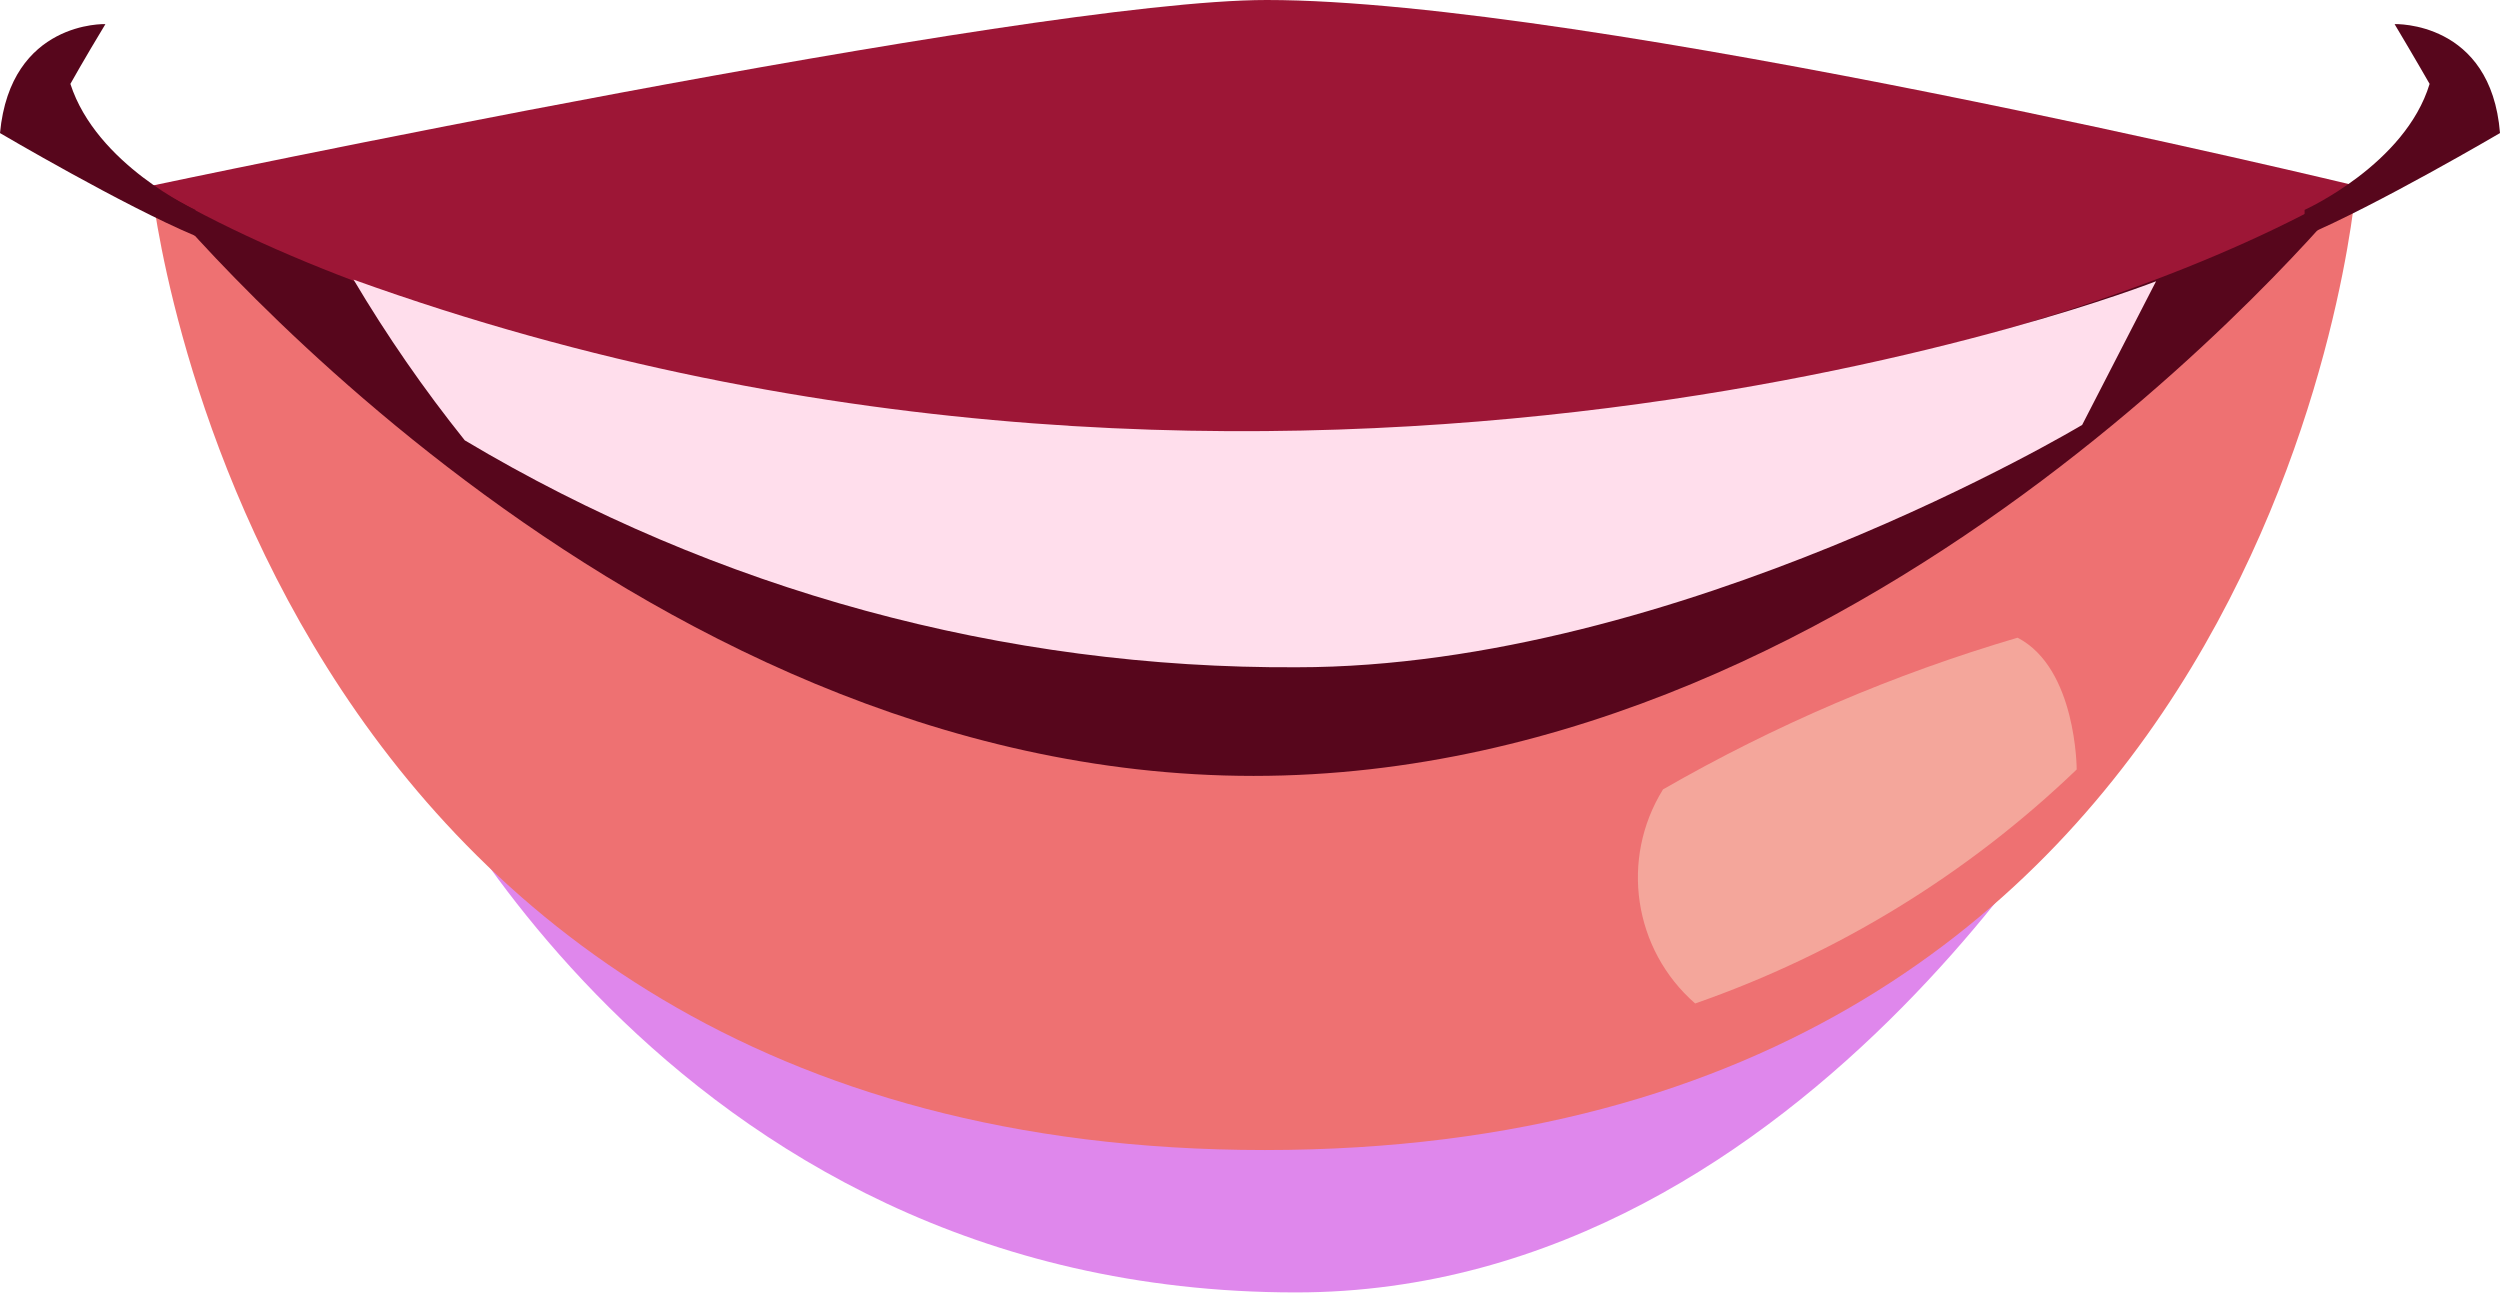
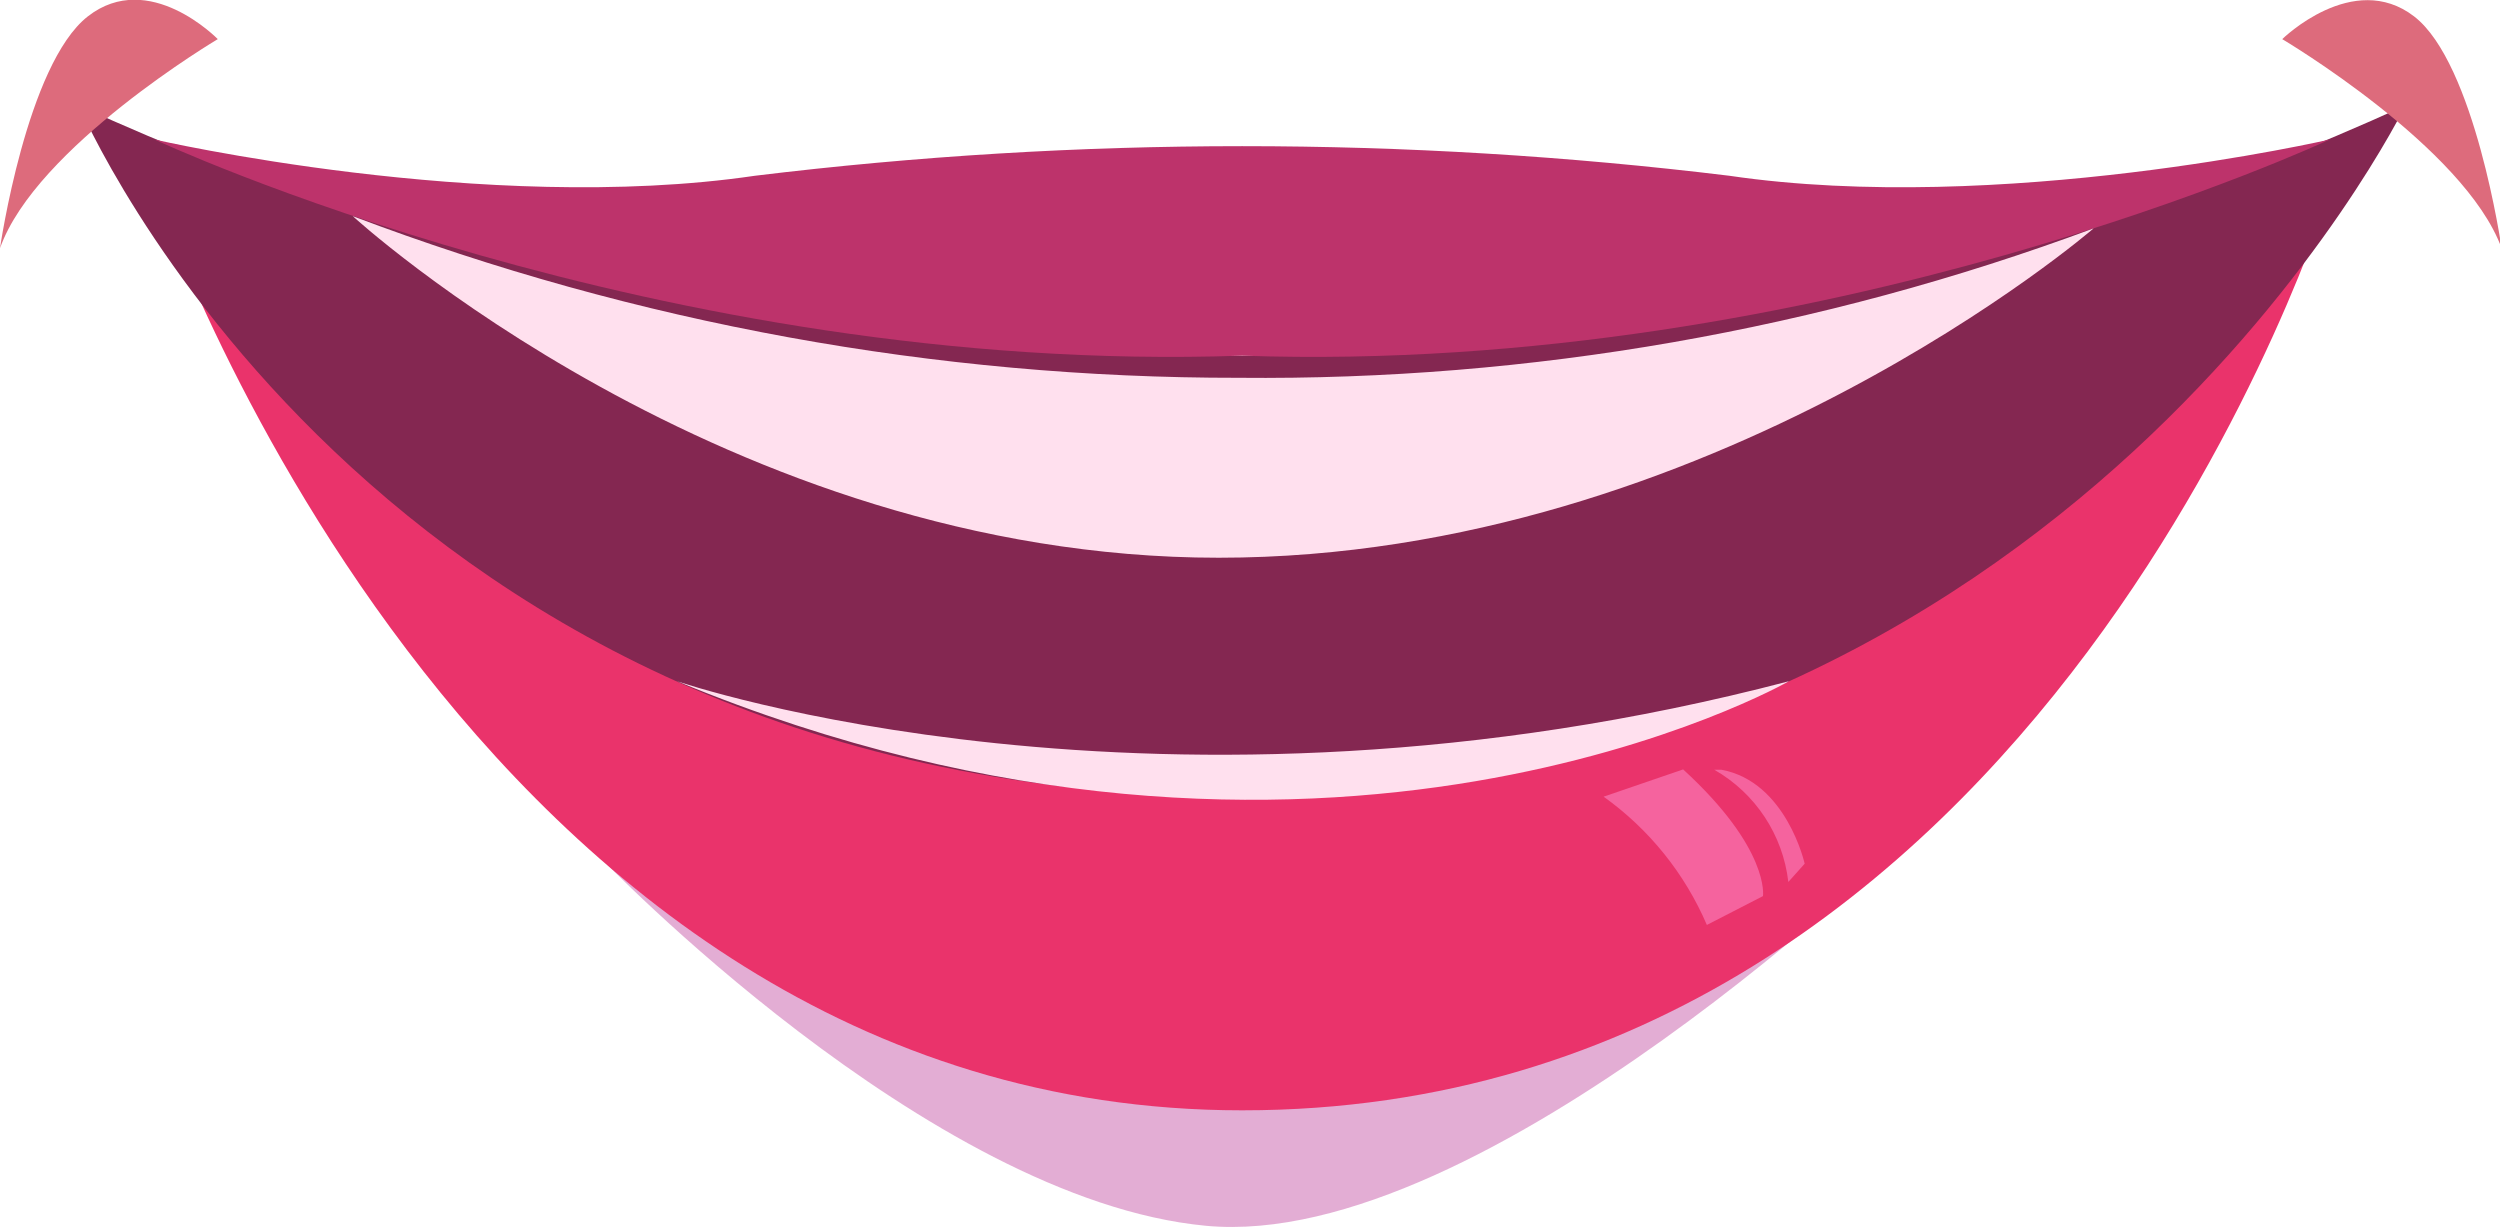
- <svg xmlns="http://www.w3.org/2000/svg" viewBox="0 0 77.78 40.21">
+ <svg xmlns="http://www.w3.org/2000/svg" viewBox="0 0 77.95 38.26">
  <defs>
-     <style>.cls-1{isolation:isolate;}.cls-2{fill:#df87ec;mix-blend-mode:multiply;}.cls-3{fill:#57061c;}.cls-4{fill:#9d1636;}.cls-5{fill:#ee7172;}.cls-6{fill:#ffdeec;}.cls-7{fill:#f4a69b;}</style>
+     <style>.cls-1{isolation:isolate;}.cls-2{fill:#d177b8;opacity:0.6;mix-blend-mode:multiply;}.cls-3{fill:#ea336b;}.cls-4{fill:#842751;}.cls-5{fill:#bd336b;}.cls-6,.cls-8{fill:#ffe0ee;}.cls-7{fill:#dd6b7c;}.cls-8{mix-blend-mode:soft-light;}</style>
  </defs>
  <g class="cls-1">
    <g id="Layer_2" data-name="Layer 2">
-       <g id="Avatar_face" data-name="Avatar face">
-         <path class="cls-2" d="M12.52,22.49s7.9,17.72,27.8,17.72c16.15,0,25.59-17.72,25.59-17.72S41.89,32,12.52,22.49Z" />
-         <path class="cls-3" d="M4.71,5.78A180.21,180.21,0,0,0,39.35,9.71,168.77,168.77,0,0,0,73.3,5.78S54,32.16,37.82,32.16,4.71,5.78,4.71,5.78Z" />
-         <path class="cls-4" d="M39.41,0C32,0,4.71,5.78,4.71,5.78c8.43,5,23.05,7.87,34.3,7.87S64.88,10.73,73.3,5.78C73.3,5.78,49.39,0,39.41,0Z" />
-         <path class="cls-5" d="M4.71,5.78S19.36,24.14,39,24.14,73.3,5.78,73.3,5.78s-2.36,30-33.95,30S4.71,5.78,4.71,5.78Z" />
-         <path class="cls-6" d="M11,8.7a43.47,43.47,0,0,0,3.46,5,50,50,0,0,0,25.89,7.06c11.86,0,24.43-7.54,24.43-7.54l2.3-4.47S40.33,19.28,11,8.7Z" />
-         <path class="cls-3" d="M6.08,6.53S3,5.12,2.19,2.61c0,0,.43-.77,1.09-1.86C3.28.75.33.64,0,4.14c0,0,3.84,2.26,6.08,3.2Z" />
-         <path class="cls-3" d="M71.7,6.53s3.13-1.41,3.89-3.92c0,0-.44-.77-1.09-1.86,0,0,3-.11,3.28,3.39,0,0-3.85,2.26-6.08,3.2Z" />
-         <path class="cls-7" d="M51.74,24.56a5.2,5.2,0,0,0,1,6.66,32.63,32.63,0,0,0,11.87-7.28s0-3.15-1.84-4.1A51,51,0,0,0,51.74,24.56Z" />
+       <g id="layer1">
+         <path class="cls-2" d="M18.69,26.71S28.92,37.4,37.6,38.22,59.6,26,59.6,26,39.61,43.78,18.69,26.71Z" />
+         <path class="cls-3" d="M4.82,5.89s9.66,28.73,33.91,28.73C63.83,34.62,72.64,6,72.64,6L39.19,19Z" />
+         <path class="cls-4" d="M38.73,11.09A86.37,86.37,0,0,1,2.46,3.29s9.12,21.55,36.27,21.55C64.5,24.84,75,3.29,75,3.29A86.37,86.37,0,0,1,38.73,11.09Z" />
+         <path class="cls-5" d="M53.92,5.48a125.52,125.52,0,0,0-30.38,0C15.12,6.72,4.82,4.35,4.82,4.35s15.73,7.37,33.91,6.74c18.19.63,33.91-6.74,33.91-6.74S62.35,6.72,53.92,5.48Z" />
+         <path class="cls-6" d="M11,6.74s11.6,10.65,27,10.65S65.28,7.12,65.28,7.12a74.46,74.46,0,0,1-26.66,4.66A77.81,77.81,0,0,1,11,6.74Z" />
+         <path class="cls-7" d="M71.16,1.22S76.85,4.59,78,7.74c0,0-.83-5.77-2.73-7.23S71.16,1.22,71.16,1.22Z" />
+         <path class="cls-7" d="M6.79,1.22S1.11,4.59,0,7.74C0,7.74.83,2,2.74.51S6.79,1.22,6.79,1.22Z" />
+         <path class="cls-8" d="M50,24.84a9.53,9.53,0,0,1,3.22,4l1.75-.9s.22-1.47-2.49-3.95Z" />
+         <path class="cls-8" d="M53.45,24a4.64,4.64,0,0,1,2.31,3.5l.51-.57s-.57-2.56-2.6-2.93Z" />
+         <path class="cls-6" d="M21.11,21.24s15,5.16,34.67,0C55.78,21.24,41.25,29.56,21.11,21.24Z" />
      </g>
    </g>
  </g>
</svg>
